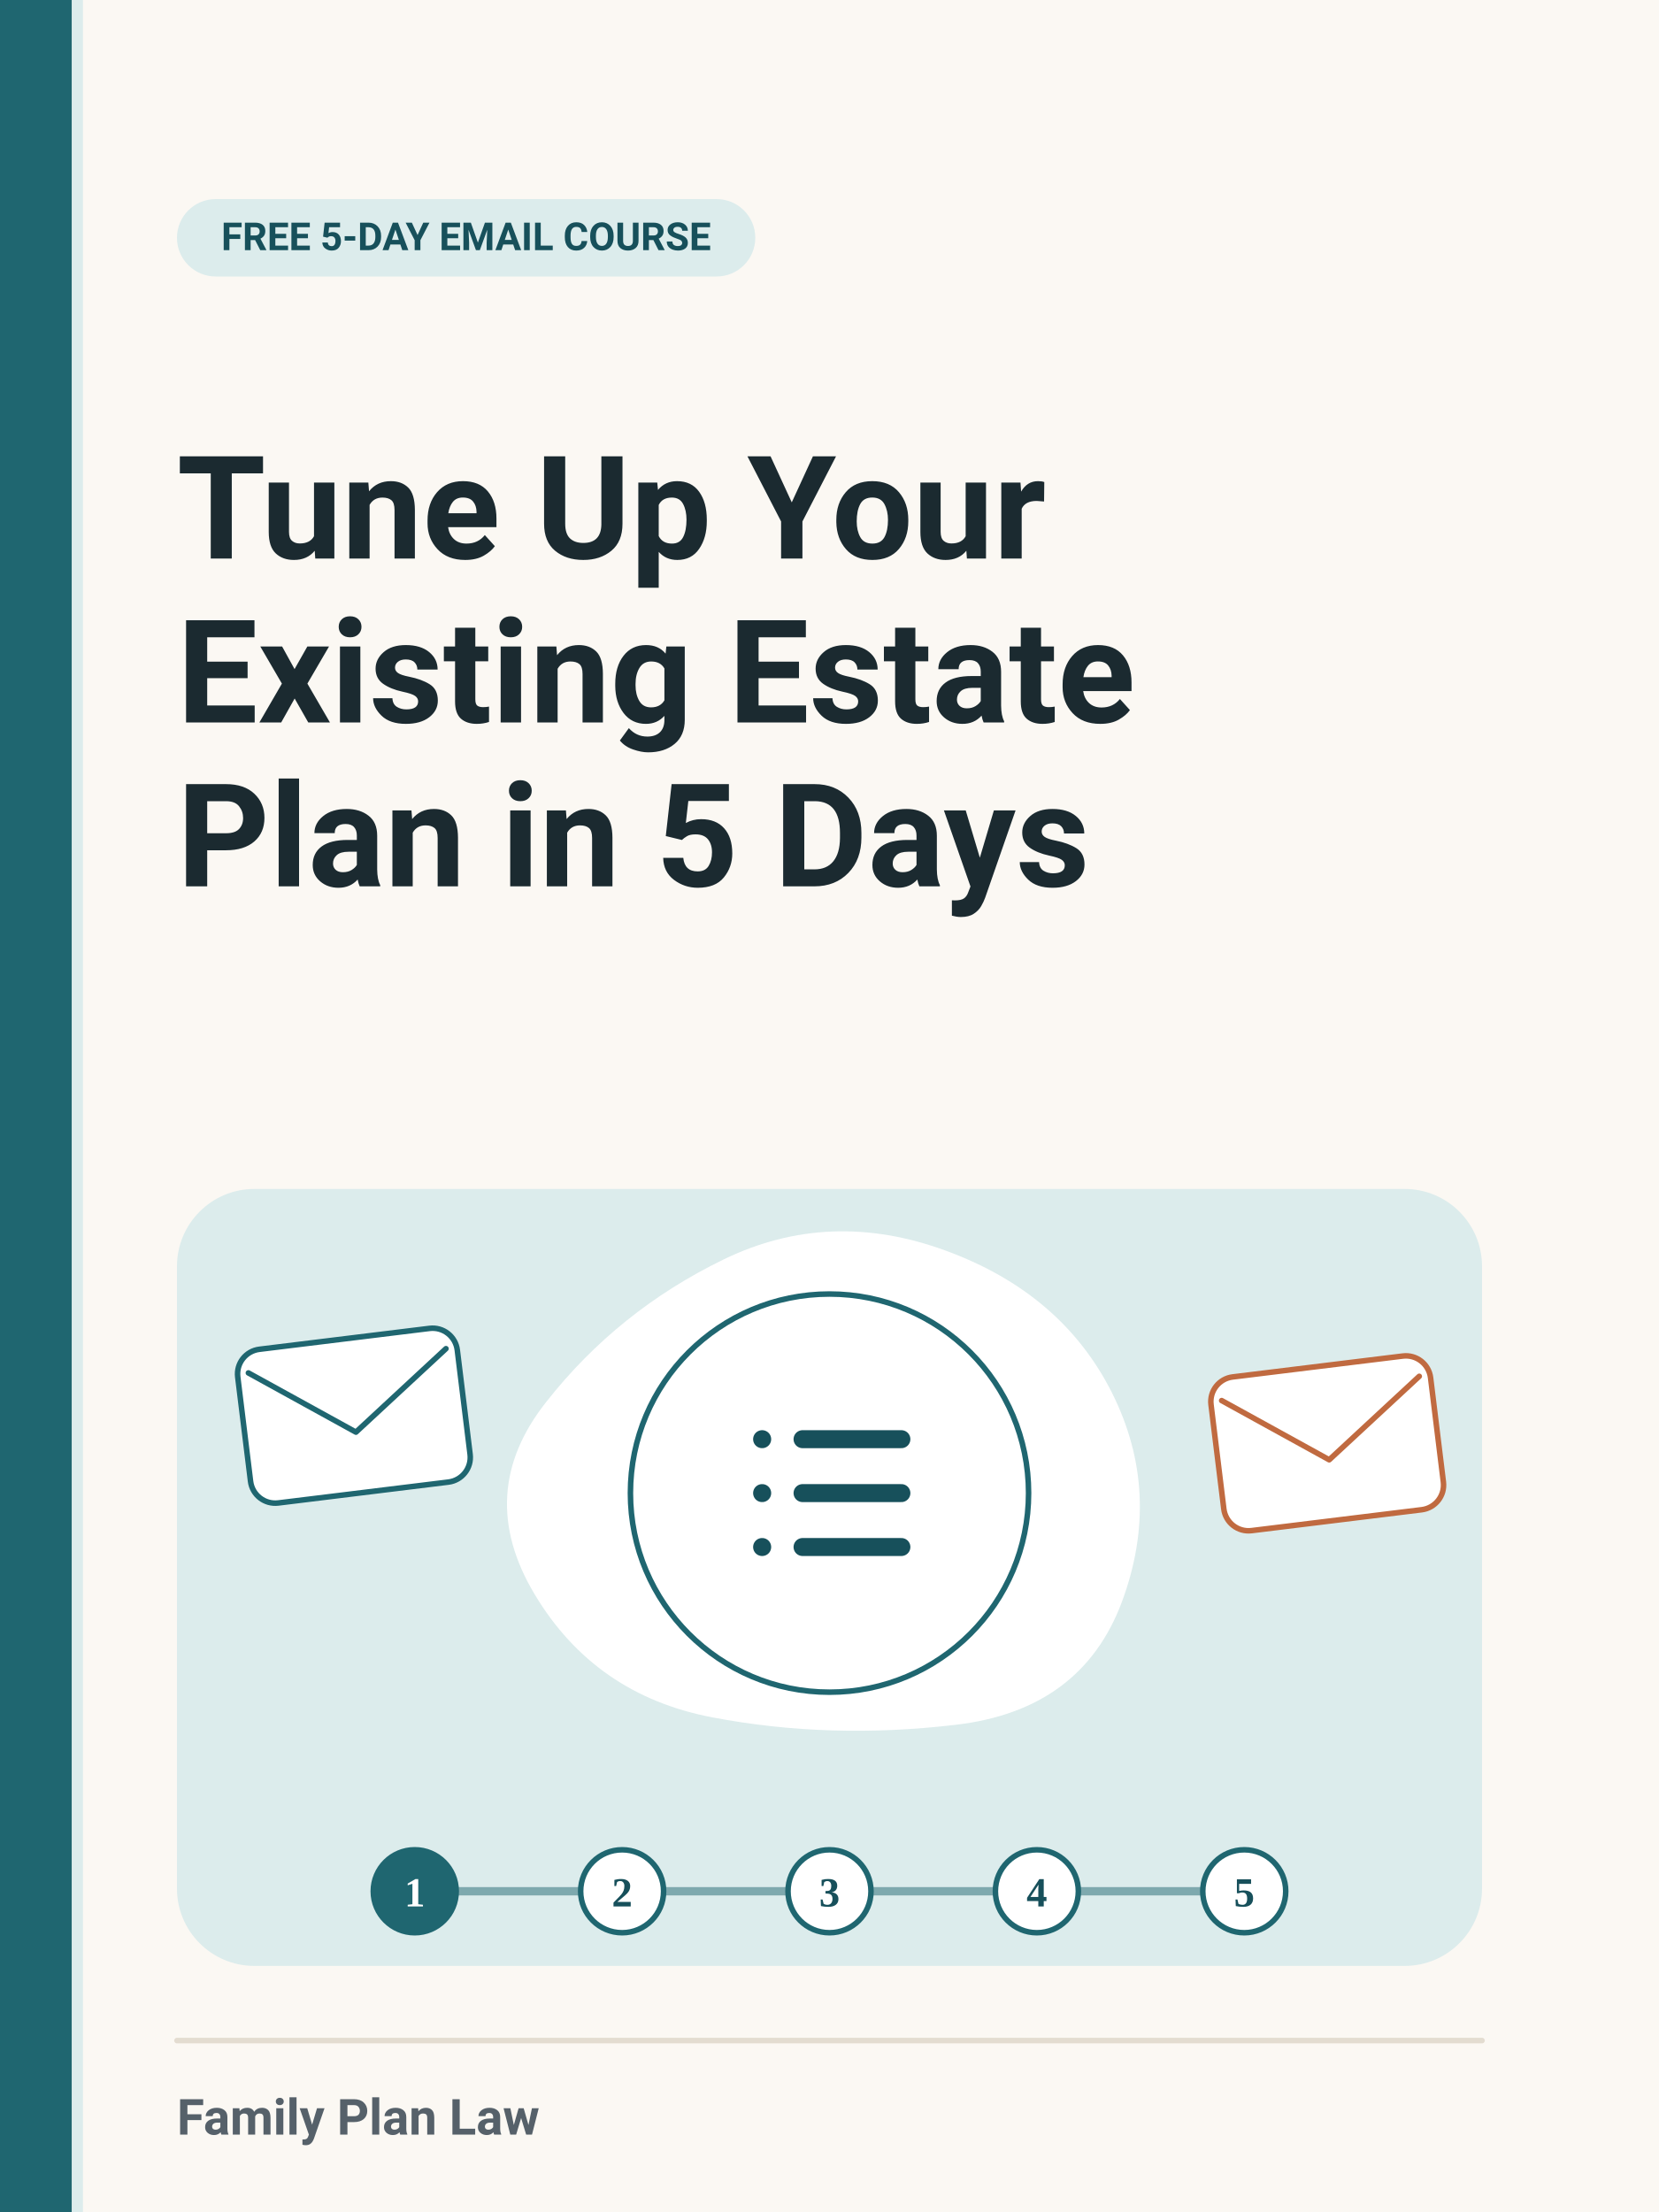
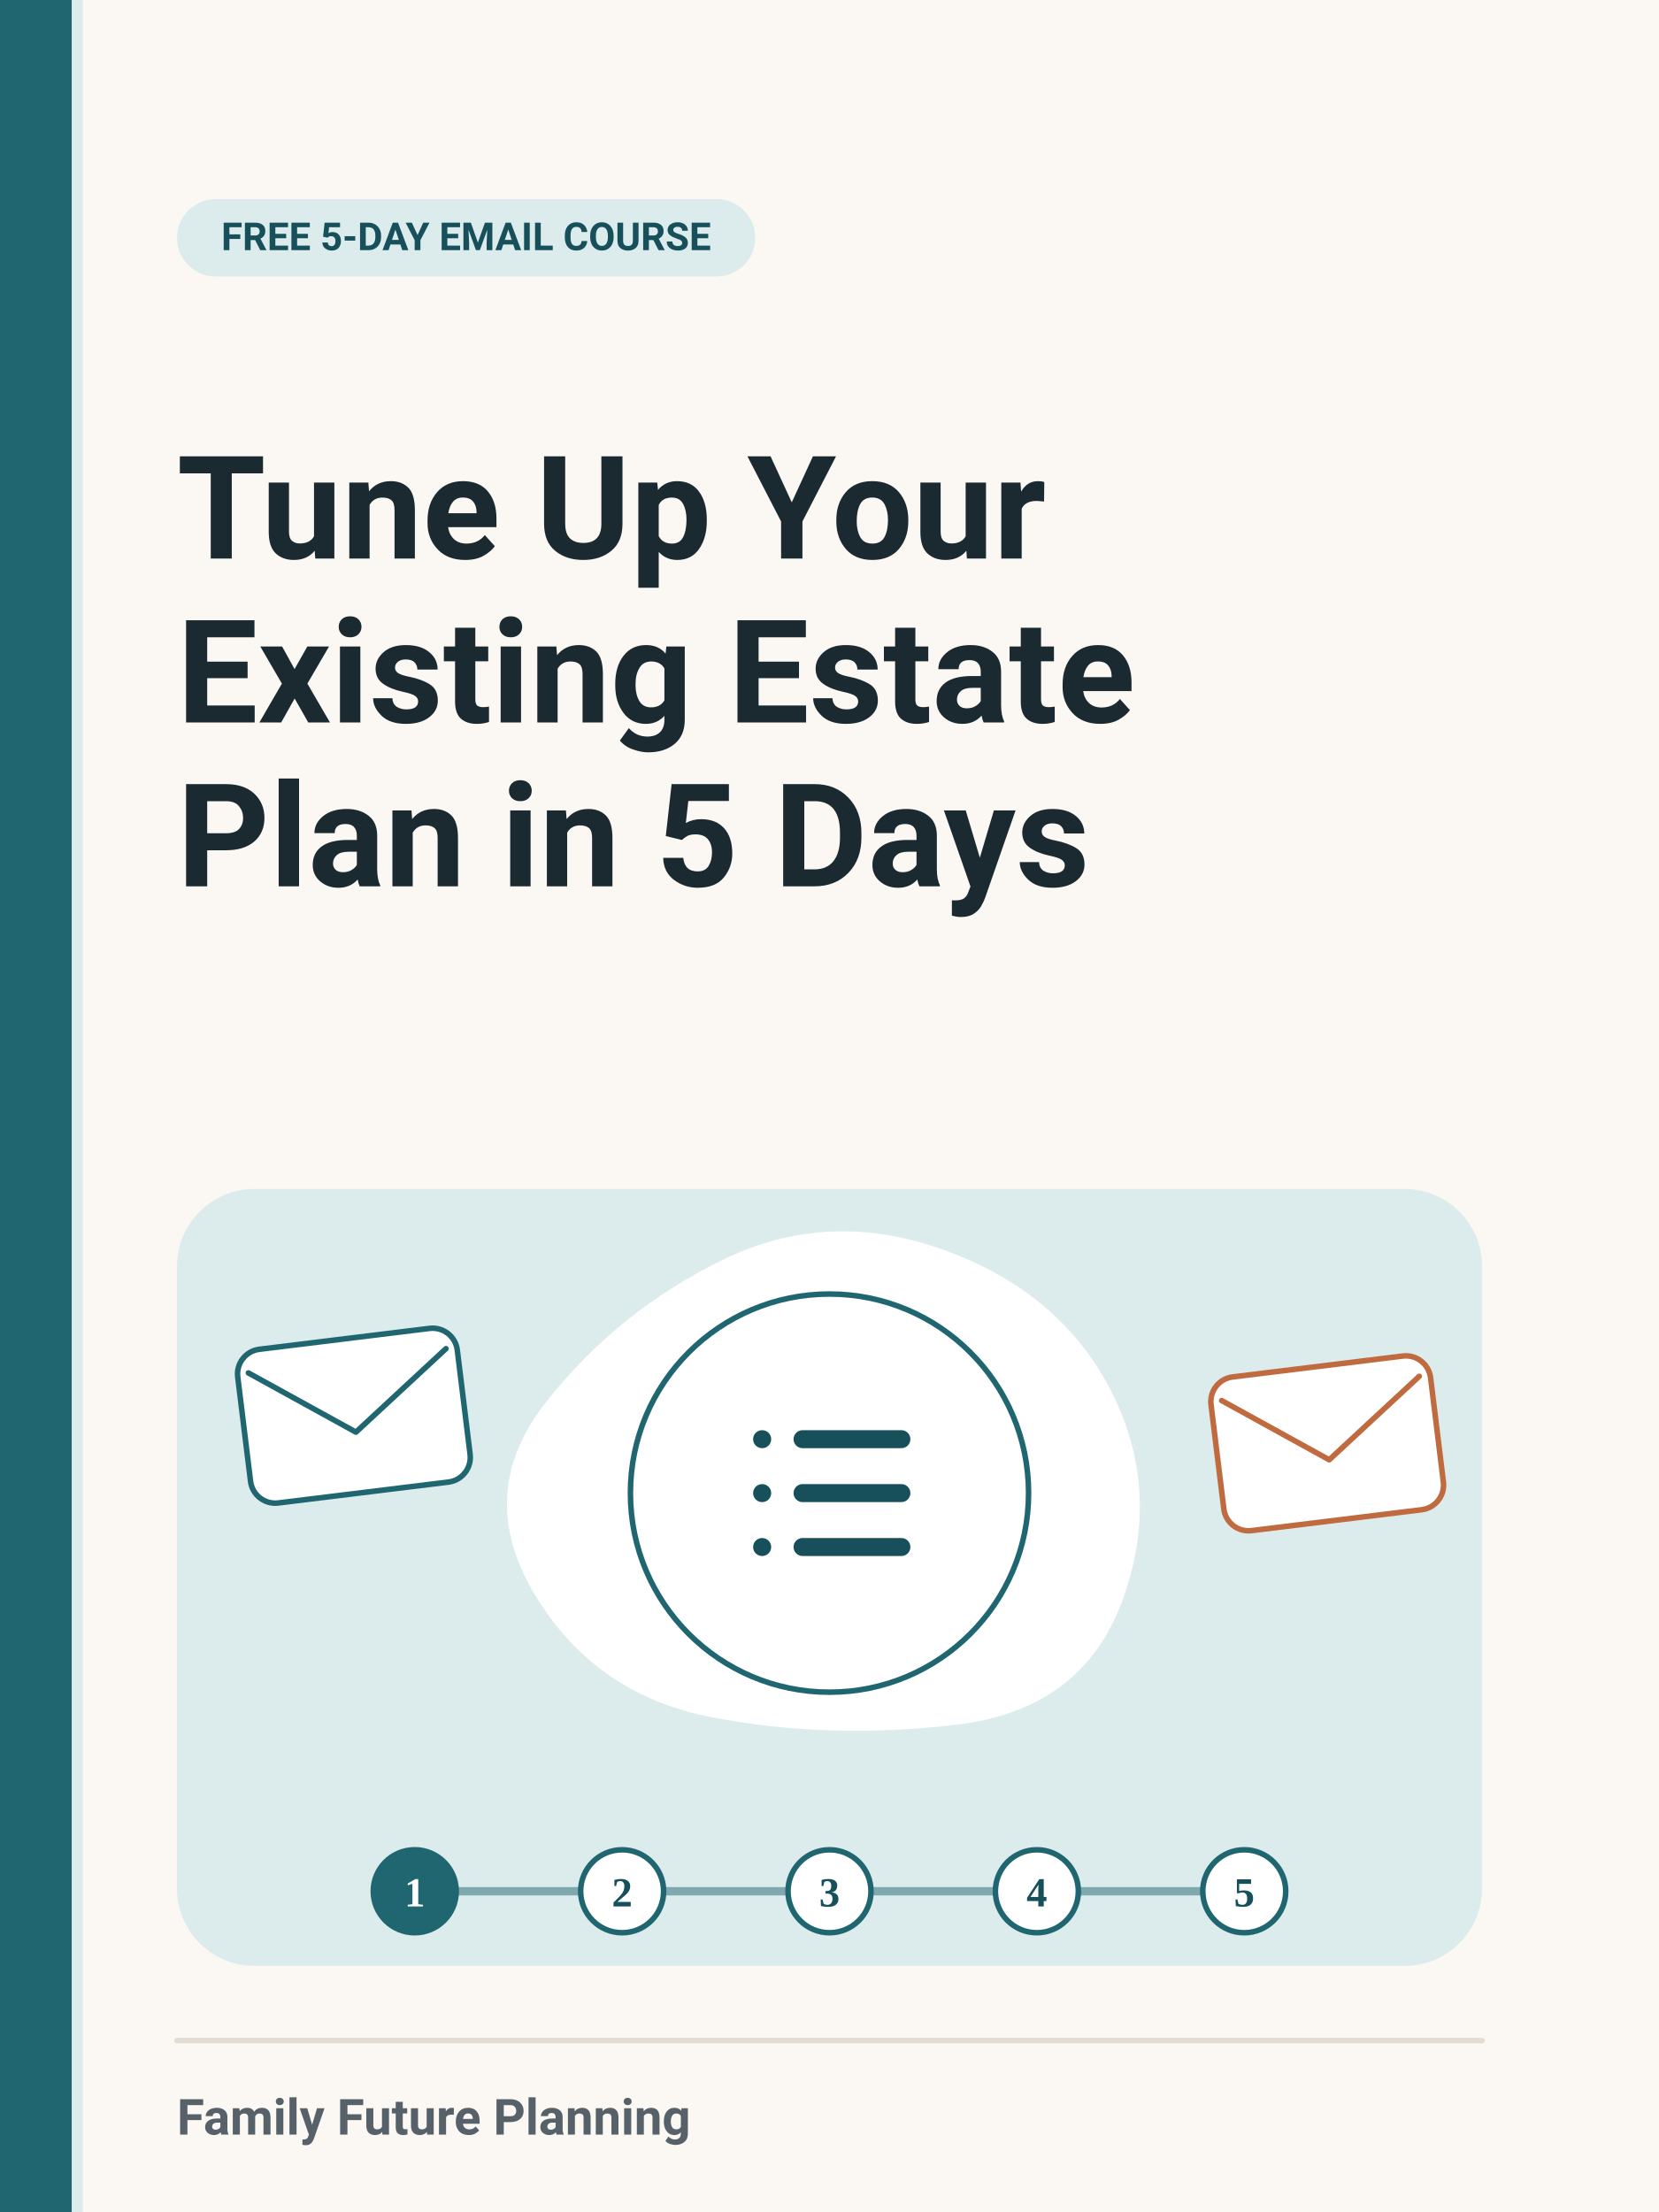
<svg xmlns="http://www.w3.org/2000/svg" viewBox="0 0 600 800" role="img" aria-labelledby="_R_0_-t _R_0_-d" width="600" height="800">
  <rect width="600" height="800" style="fill:#fbf8f3" />
  <rect width="26" height="800" style="fill:#1f6670" />
  <rect x="26" width="4" height="800" style="fill:#dcecec" />
  <g>
    <rect x="64" y="72" width="209.16" height="28" rx="14" style="fill:#dcecec" />
    <text x="168.58" y="90.48" font-size="14" font-weight="600" text-anchor="middle" style="fill:#17505b;font-family:system-ui, -apple-system, &quot;Segoe UI&quot;, Roboto, sans-serif">FREE 5-DAY EMAIL COURSE</text>
  </g>
  <text x="64" y="202" font-size="52" font-weight="700" text-anchor="start" style="fill:#1b2a30;font-family:system-ui, -apple-system, &quot;Segoe UI&quot;, Roboto, sans-serif">Tune Up Your</text>
  <text x="64" y="261.28" font-size="52" font-weight="700" text-anchor="start" style="fill:#1b2a30;font-family:system-ui, -apple-system, &quot;Segoe UI&quot;, Roboto, sans-serif">Existing Estate</text>
  <text x="64" y="320.56" font-size="52" font-weight="700" text-anchor="start" style="fill:#1b2a30;font-family:system-ui, -apple-system, &quot;Segoe UI&quot;, Roboto, sans-serif">Plan in 5 Days</text>
  <rect x="64" y="430" width="472" height="281" rx="28" style="fill:#dcecec" />
  <g>
    <path d="M 402.2 503.8 Q 420.3 540.0 405.8 579.2 Q 391.2 618.5 345.6 623.8 Q 300.0 629.2 257.6 621.1 Q 215.1 613.0 193.3 576.5 Q 171.5 540.0 197.5 507.1 Q 223.4 474.1 261.7 455.5 Q 300.0 436.9 342.0 452.3 Q 384.1 467.7 402.2 503.8 Z" style="fill:#ffffff" />
    <circle cx="300" cy="540" r="72" style="fill:#ffffff" />
    <circle cx="300" cy="540" r="72" style="fill:none;stroke:#1f6670" stroke-width="2" />
    <g transform="translate(261 501) scale(3.25)">
      <g style="stroke:#17505b;color:#17505b" fill="none" stroke-width="2" stroke-linecap="round" stroke-linejoin="round">
        <path d="M9 6h11M9 12h11M9 18h11M4.5 6h.01M4.5 12h.01M4.5 18h.01" />
      </g>
    </g>
    <g>
      <g transform="rotate(-7 128 512)">
        <rect x="88" y="484" width="80" height="56" rx="9" style="fill:#ffffff;stroke:#1f6670" stroke-width="2" />
        <path d="M92 492 L128 518 L164 492" style="fill:none;stroke:#1f6670" stroke-linecap="round" stroke-linejoin="round" stroke-width="2" />
      </g>
      <g transform="rotate(-7 480 522)">
        <rect x="440" y="494" width="80" height="56" rx="9" style="fill:#ffffff;stroke:#c06a40" stroke-width="2" />
        <path d="M444 502 L480 528 L516 502" style="fill:none;stroke:#c06a40" stroke-linecap="round" stroke-linejoin="round" stroke-width="2" />
      </g>
      <g>
        <line x1="150" x2="450" y1="684" y2="684" style="stroke:#1f6670" stroke-width="3" stroke-linecap="round" opacity="0.5" />
        <g>
          <circle cx="150" cy="684" r="15" style="fill:#1f6670;stroke:#1f6670" stroke-width="2" />
          <text x="150" y="689.5" font-size="15" font-weight="700" text-anchor="middle" style="fill:#ffffff;font-family:inherit">1</text>
        </g>
        <g>
          <circle cx="225" cy="684" r="15" style="fill:#ffffff;stroke:#1f6670" stroke-width="2" />
          <text x="225" y="689.5" font-size="15" font-weight="700" text-anchor="middle" style="fill:#17505b;font-family:inherit">2</text>
        </g>
        <g>
          <circle cx="300" cy="684" r="15" style="fill:#ffffff;stroke:#1f6670" stroke-width="2" />
          <text x="300" y="689.5" font-size="15" font-weight="700" text-anchor="middle" style="fill:#17505b;font-family:inherit">3</text>
        </g>
        <g>
          <circle cx="375" cy="684" r="15" style="fill:#ffffff;stroke:#1f6670" stroke-width="2" />
          <text x="375" y="689.5" font-size="15" font-weight="700" text-anchor="middle" style="fill:#17505b;font-family:inherit">4</text>
        </g>
        <g>
          <circle cx="450" cy="684" r="15" style="fill:#ffffff;stroke:#1f6670" stroke-width="2" />
          <text x="450" y="689.5" font-size="15" font-weight="700" text-anchor="middle" style="fill:#17505b;font-family:inherit">5</text>
        </g>
      </g>
    </g>
  </g>
  <line x1="64" x2="536" y1="738" y2="738" style="stroke:#e3dcd0" stroke-width="2" stroke-linecap="round" stroke-linejoin="round" />
-   <text x="64" y="772" font-size="18" font-weight="700" text-anchor="start" style="fill:#56616a;font-family:system-ui, -apple-system, &quot;Segoe UI&quot;, Roboto, sans-serif">Family Plan Law</text>
+   <text x="64" y="772" font-size="18" font-weight="700" text-anchor="start" style="fill:#56616a;font-family:system-ui, -apple-system, &quot;Segoe UI&quot;, Roboto, sans-serif">Family Future Planning</text>
</svg>
